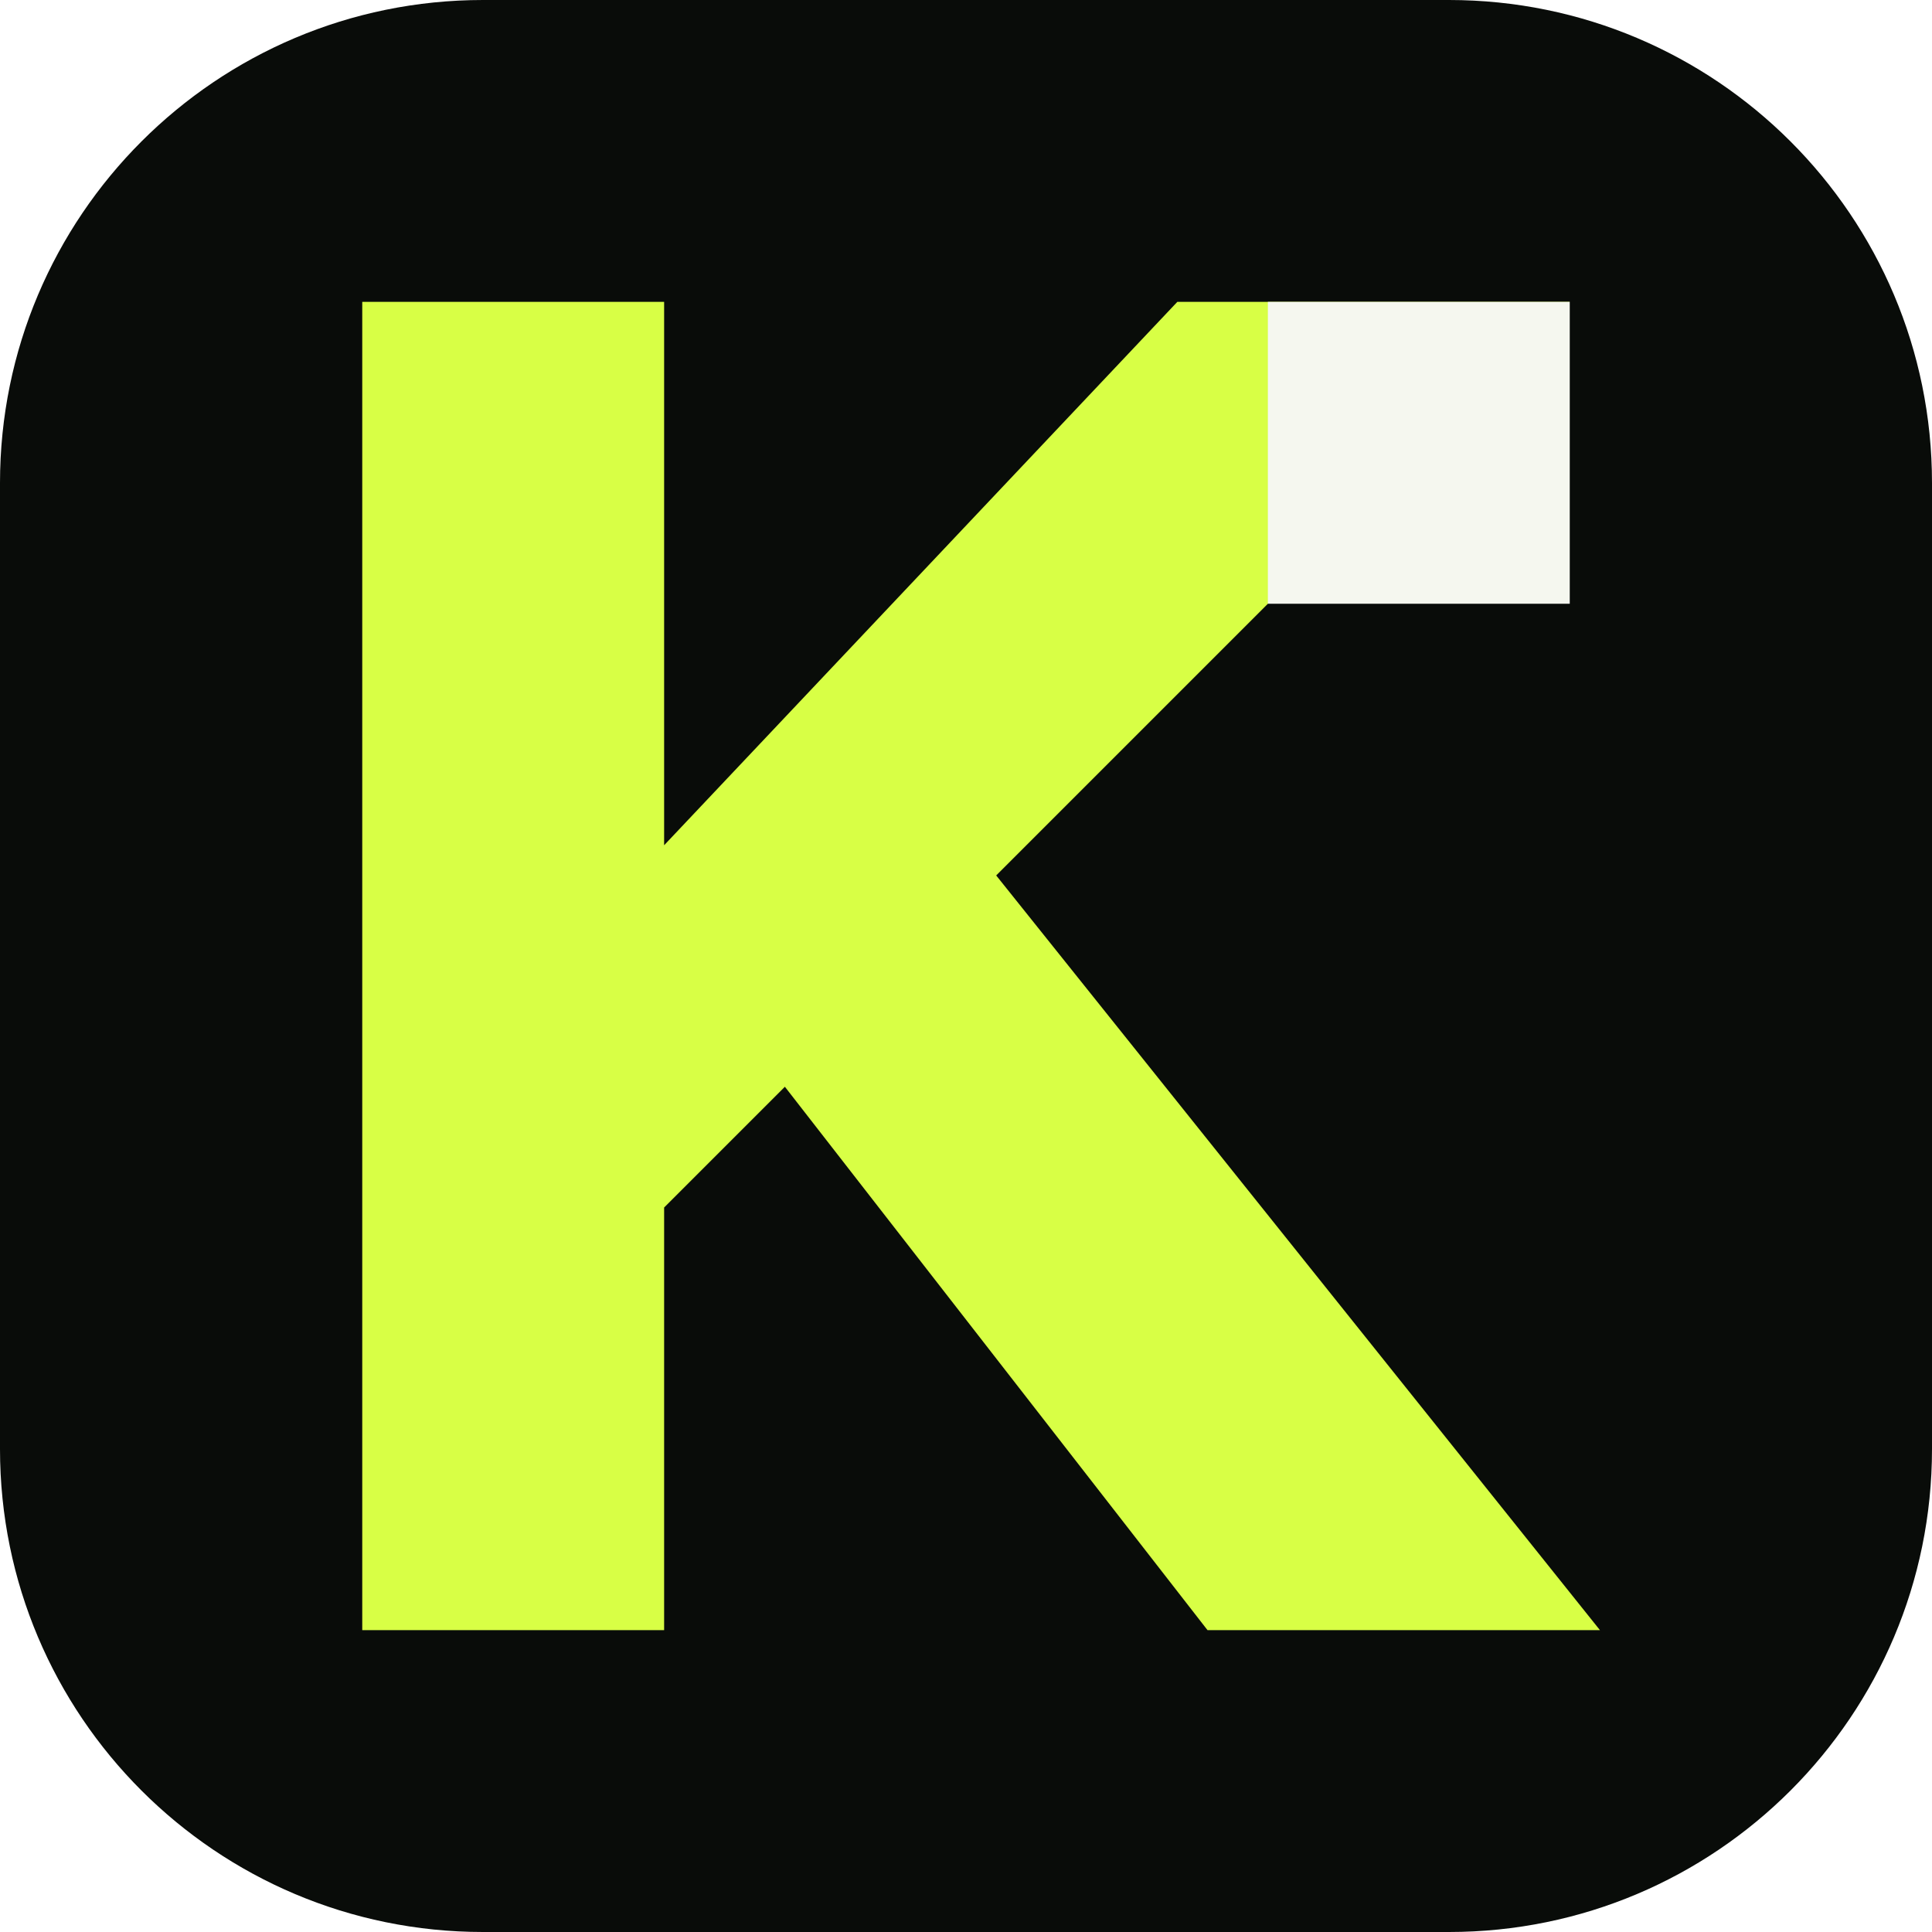
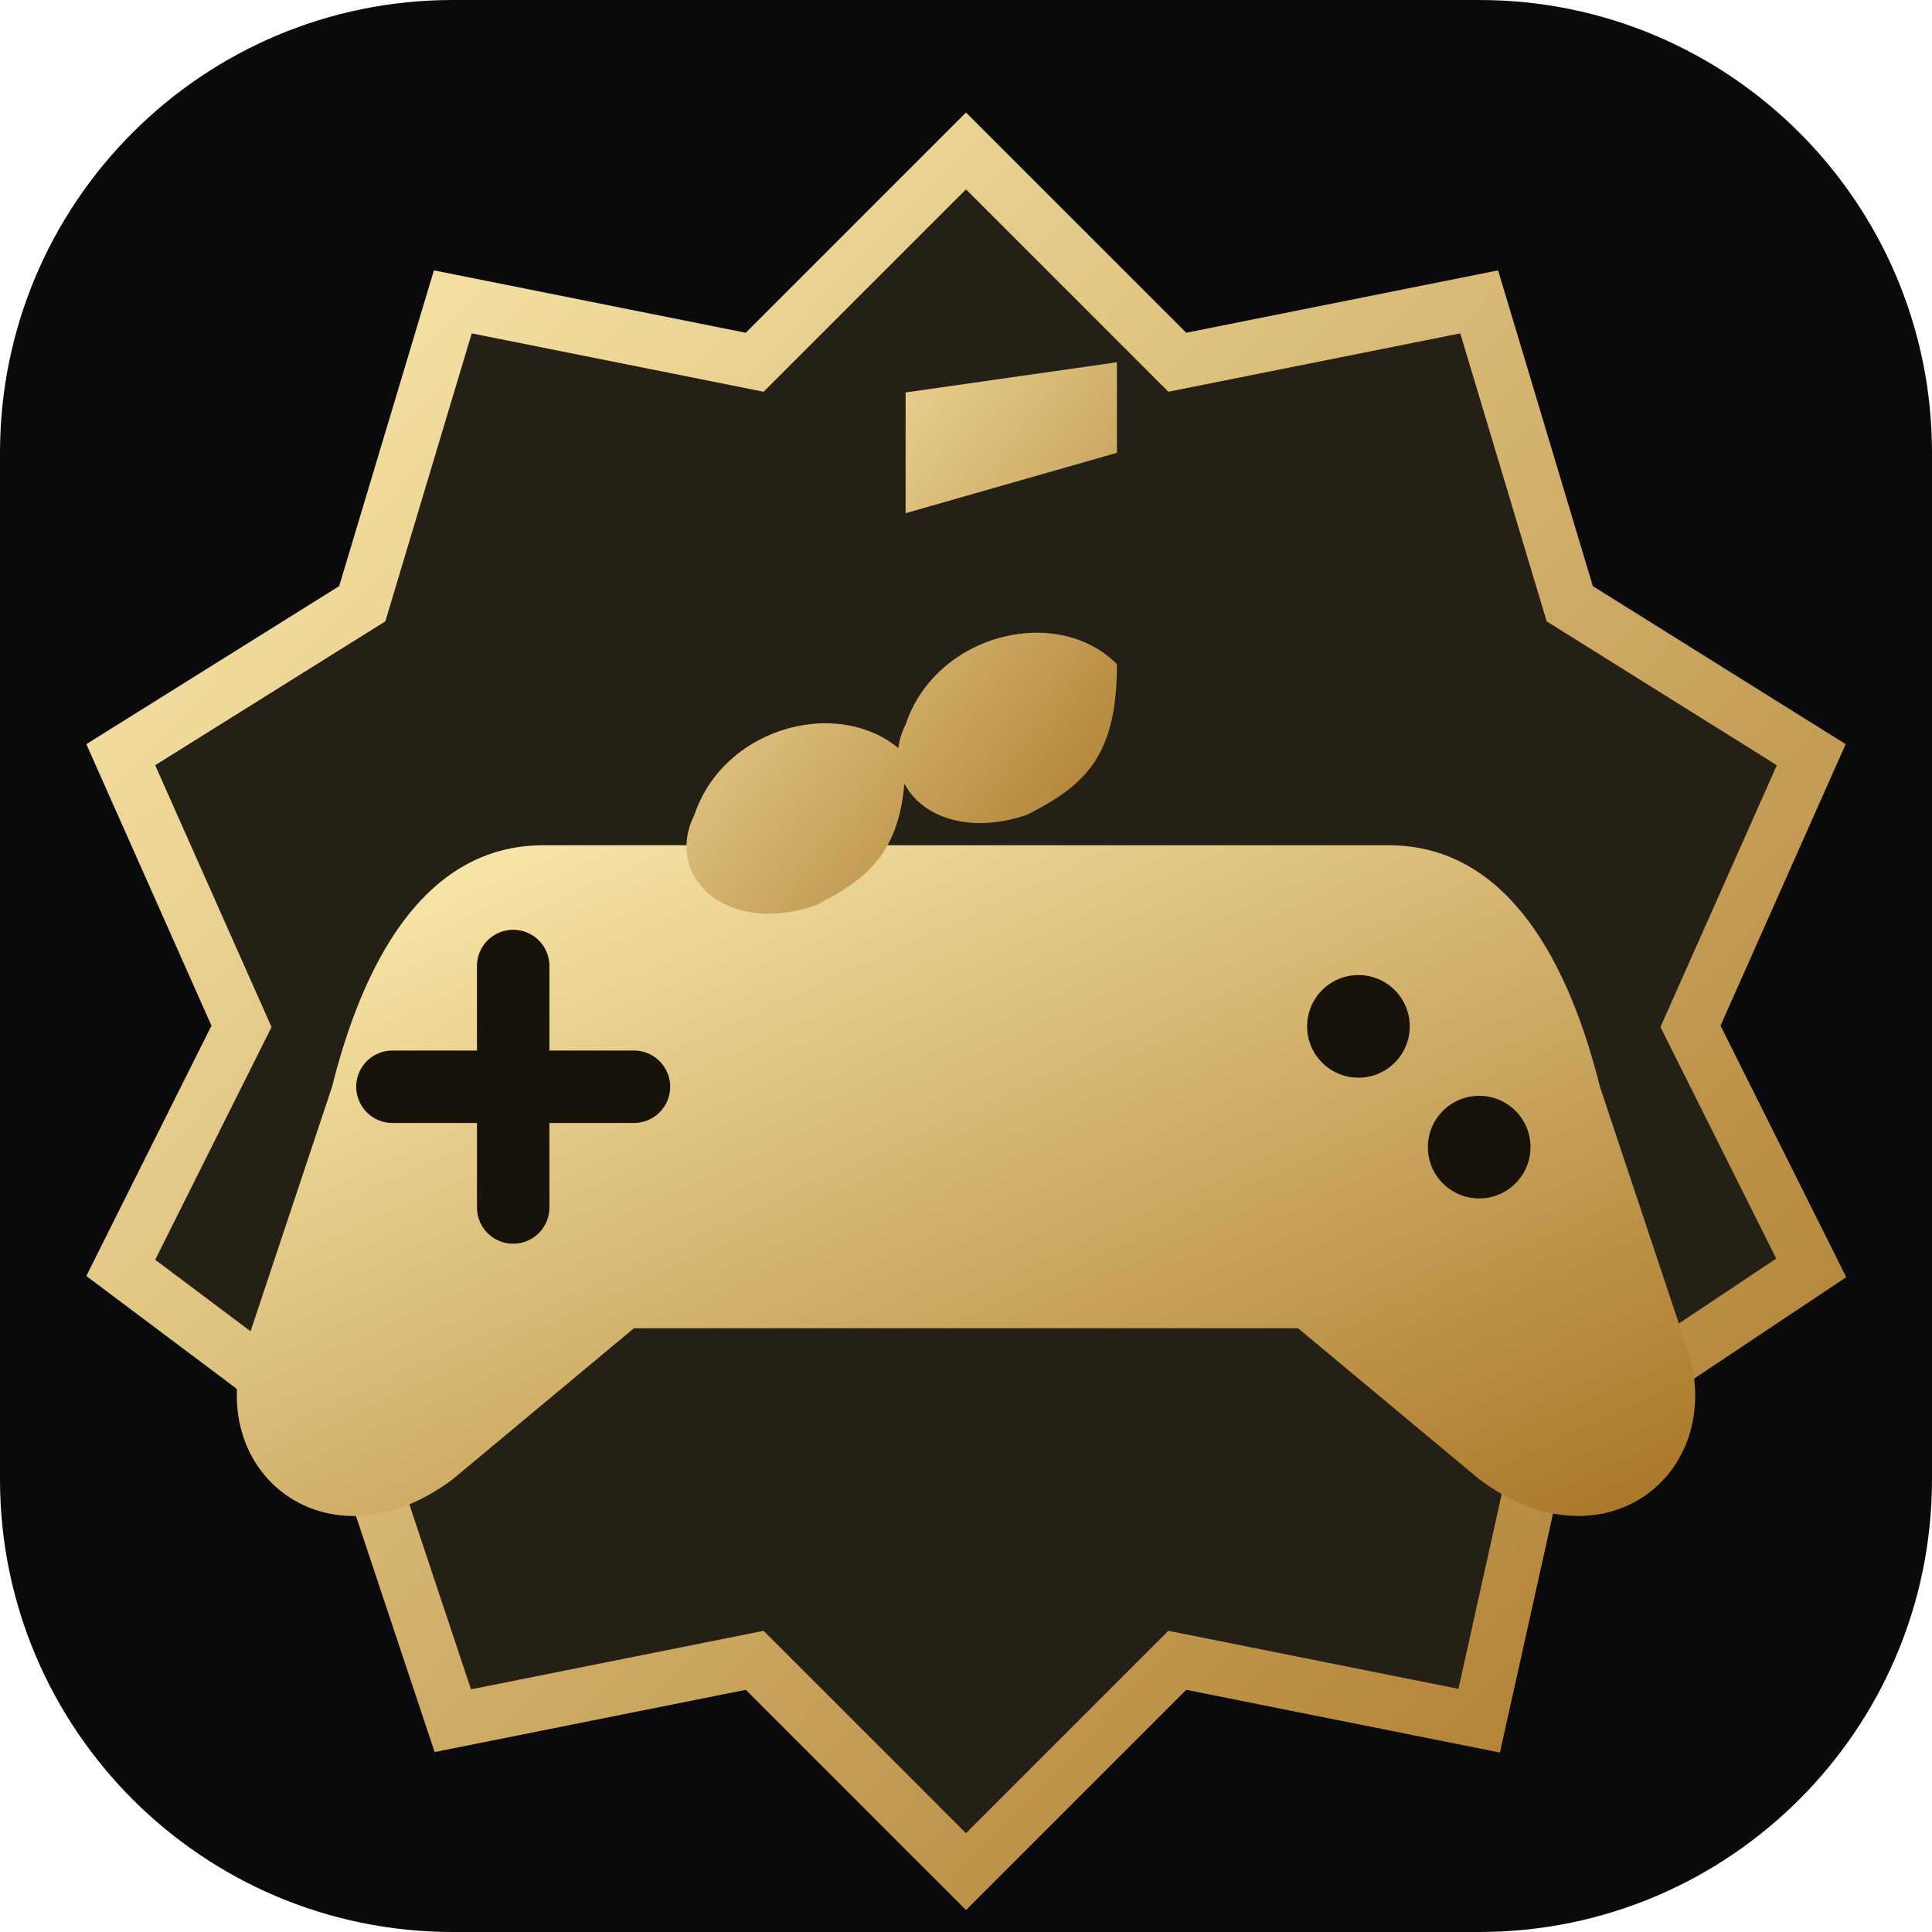
<svg xmlns="http://www.w3.org/2000/svg" viewBox="0 0 64 64">
-   <rect width="64" height="64" rx="16" fill="#090c09" />
-   <path d="M12 10h10v18L39 10h13L33 29l20 25H40L26 36l-4 4v14H12z" fill="#d8ff45" />
-   <path d="M42 10h10v10H42z" fill="#f5f7ef" />
+   <defs>
+     <linearGradient id="g" x1="0" y1="0" x2="1" y2="1">
+       <stop stop-color="#fff0b4" />
+       <stop offset="1" stop-color="#a87527" />
+     </linearGradient>
+   </defs>
+   <rect width="64" height="64" rx="15" fill="#0a0a0c" />
+   <path d="M32 5 39 12 49 10 52 20 60 25 56 34 60 42 51 48 49 57 39 55 32 62 25 55 15 57 12 48 4 42 8 34 4 25 12 20 15 10 25 12Z" fill="#d9b15a" fill-opacity=".13" stroke="url(#g)" stroke-width="1.8" />
+   <path d="M18 28c-4 0-6 4-7 8l-3 9c-1 4 3 7 7 4l6-5h22l6 5c4 3 8 0 7-4l-3-9c-1-4-3-8-7-8z" fill="url(#g)" />
+   <path d="M17 32v8m-4-4h8" stroke="#17120a" stroke-width="2.4" stroke-linecap="round" />
+   <circle cx="45" cy="34" r="1.7" fill="#17120a" />
+   <circle cx="49" cy="38" r="1.7" fill="#17120a" />
+   <path d="M30 13v12c-2-2-6-1-7 2-1 2 1 4 4 3 2-1 3-2 3-5V17l7-2v7c-2-2-6-1-7 2-1 2 1 4 4 3 2-1 3-2 3-5V12z" fill="url(#g)" />
</svg>
